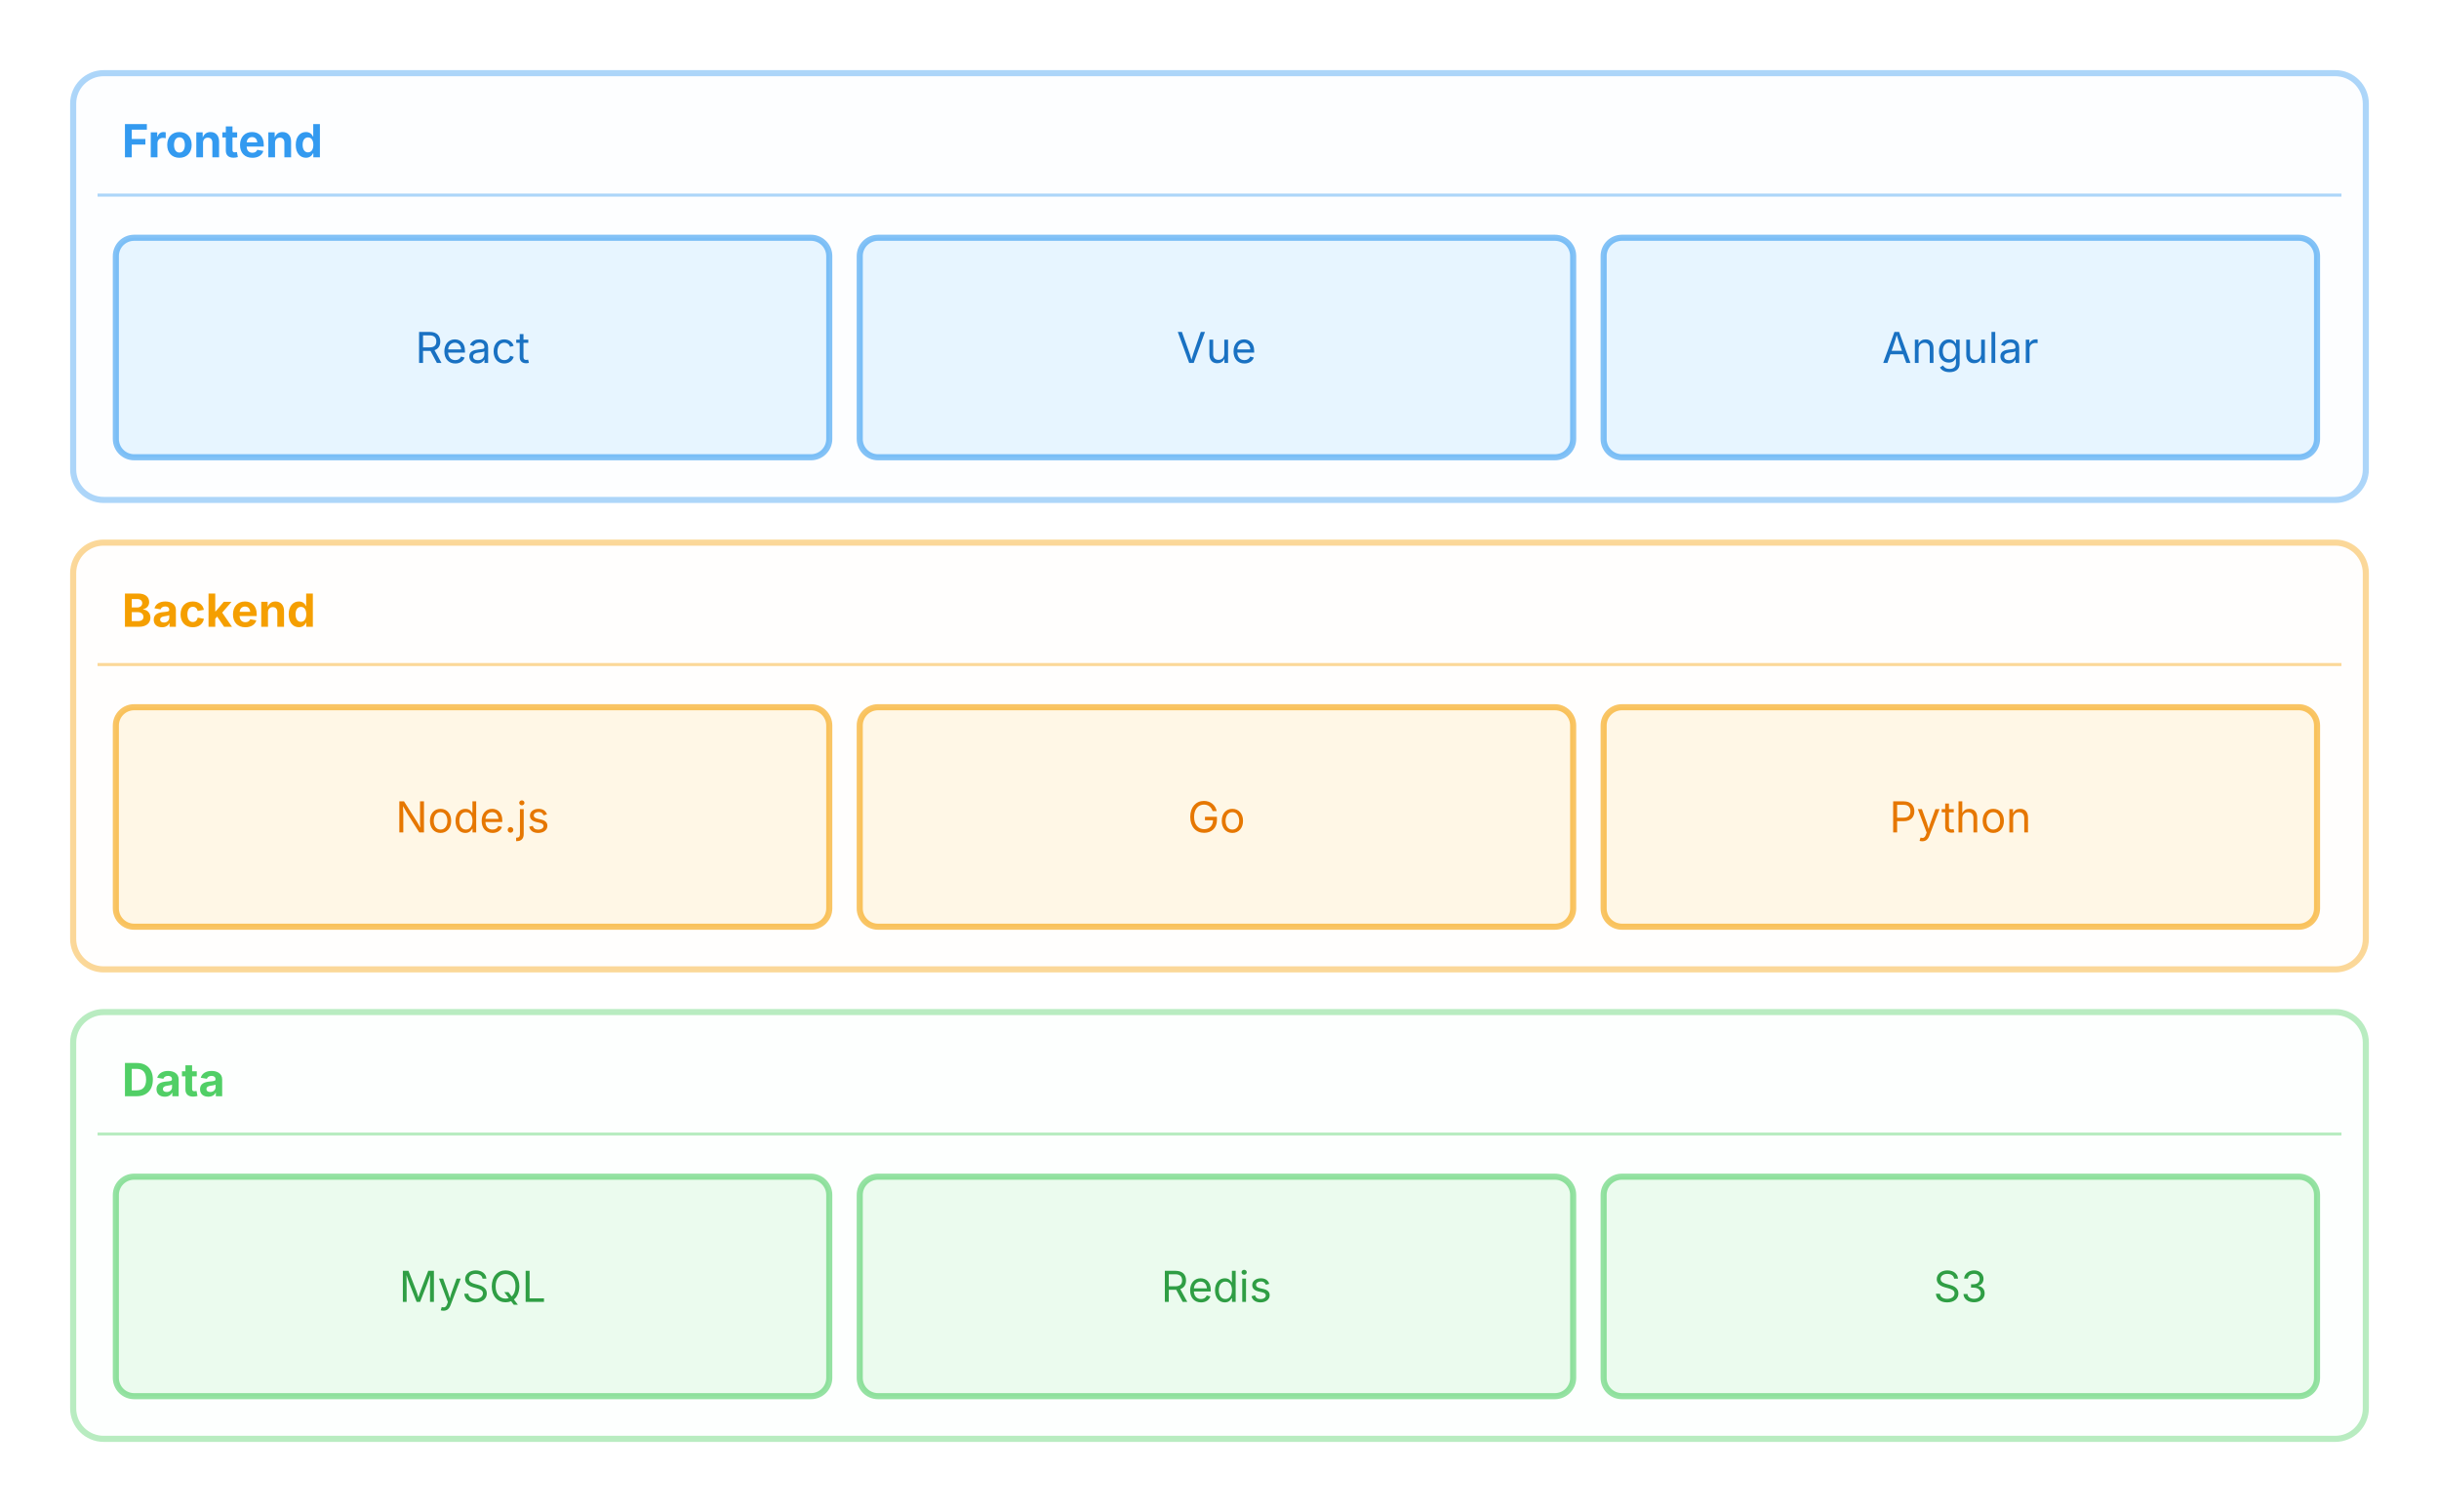
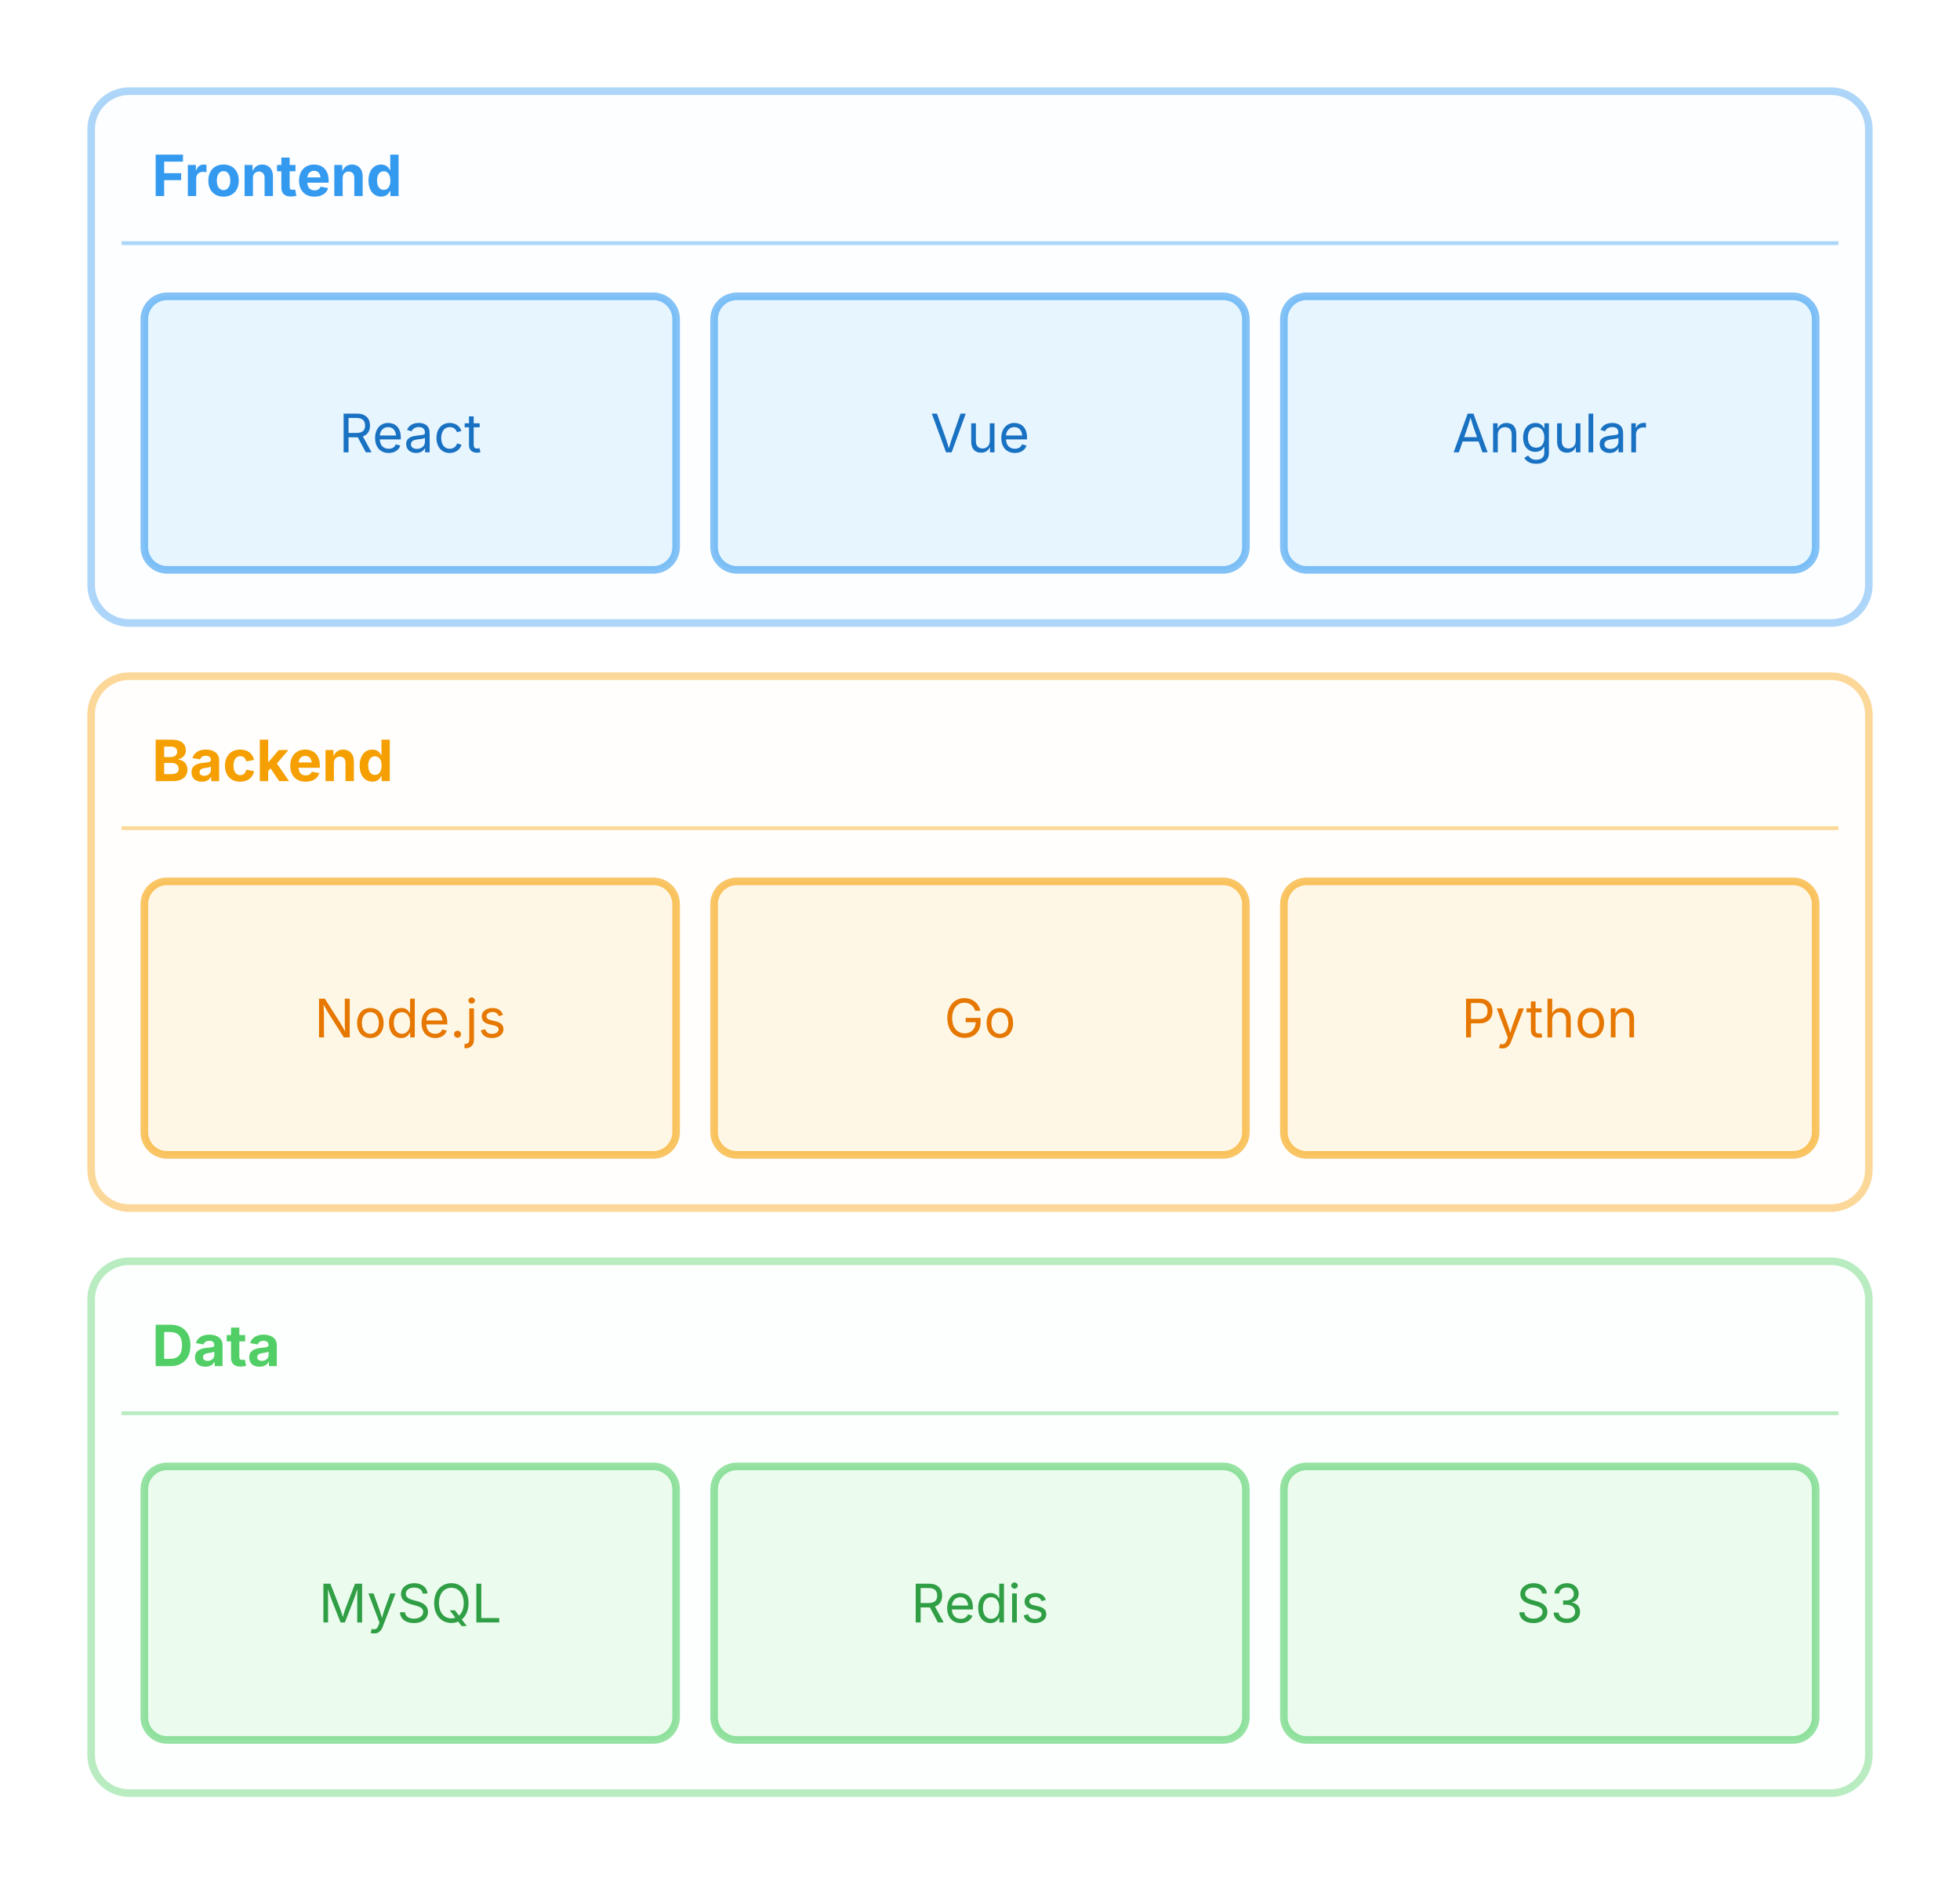
- <svg xmlns="http://www.w3.org/2000/svg" width="800" height="496" viewBox="0 0 800 496">
+ <svg xmlns="http://www.w3.org/2000/svg" width="516" height="496" viewBox="0 0 516 496">
  <g class="arch-diagram">
-     <rect x="24" y="24" width="752" height="140" rx="10" fill="#e7f5ff" fill-opacity="0.08" stroke="#339af0" stroke-opacity="0.4" stroke-width="2" />
+     <rect x="24" y="24" width="468" height="140" rx="10" fill="#e7f5ff" fill-opacity="0.08" stroke="#339af0" stroke-opacity="0.4" stroke-width="2" />
    <text x="40" y="46" dominant-baseline="middle" font-family="Inter, system-ui, -apple-system, sans-serif" font-size="15" fill="#339af0" font-weight="700">Frontend</text>
-     <line x1="32" y1="64" x2="768" y2="64" stroke="#339af0" stroke-width="1" opacity="0.4" />
-     <rect x="38" y="78" width="234" height="72" rx="6" fill="#e7f5ff" stroke="#339af0" stroke-opacity="0.6" stroke-width="2" />
-     <text x="155" y="114" text-anchor="middle" dominant-baseline="middle" font-family="Inter, system-ui, -apple-system, sans-serif" font-size="14" fill="#1971c2">React</text>
-     <rect x="282" y="78" width="234" height="72" rx="6" fill="#e7f5ff" stroke="#339af0" stroke-opacity="0.6" stroke-width="2" />
-     <text x="399" y="114" text-anchor="middle" dominant-baseline="middle" font-family="Inter, system-ui, -apple-system, sans-serif" font-size="14" fill="#1971c2">Vue</text>
-     <rect x="526" y="78" width="234" height="72" rx="6" fill="#e7f5ff" stroke="#339af0" stroke-opacity="0.6" stroke-width="2" />
-     <text x="643" y="114" text-anchor="middle" dominant-baseline="middle" font-family="Inter, system-ui, -apple-system, sans-serif" font-size="14" fill="#1971c2">Angular</text>
-     <rect x="24" y="178" width="752" height="140" rx="10" fill="#fff7e6" fill-opacity="0.08" stroke="#f59f00" stroke-opacity="0.4" stroke-width="2" />
+     <line x1="32" y1="64" x2="484" y2="64" stroke="#339af0" stroke-width="1" opacity="0.4" />
+     <rect x="38" y="78" width="140" height="72" rx="6" fill="#e7f5ff" stroke="#339af0" stroke-opacity="0.6" stroke-width="2" />
+     <text x="108" y="114" text-anchor="middle" dominant-baseline="middle" font-family="Inter, system-ui, -apple-system, sans-serif" font-size="14" fill="#1971c2">React</text>
+     <rect x="188" y="78" width="140" height="72" rx="6" fill="#e7f5ff" stroke="#339af0" stroke-opacity="0.6" stroke-width="2" />
+     <text x="258" y="114" text-anchor="middle" dominant-baseline="middle" font-family="Inter, system-ui, -apple-system, sans-serif" font-size="14" fill="#1971c2">Vue</text>
+     <rect x="338" y="78" width="140" height="72" rx="6" fill="#e7f5ff" stroke="#339af0" stroke-opacity="0.6" stroke-width="2" />
+     <text x="408" y="114" text-anchor="middle" dominant-baseline="middle" font-family="Inter, system-ui, -apple-system, sans-serif" font-size="14" fill="#1971c2">Angular</text>
+     <rect x="24" y="178" width="468" height="140" rx="10" fill="#fff7e6" fill-opacity="0.08" stroke="#f59f00" stroke-opacity="0.4" stroke-width="2" />
    <text x="40" y="200" dominant-baseline="middle" font-family="Inter, system-ui, -apple-system, sans-serif" font-size="15" fill="#f59f00" font-weight="700">Backend</text>
-     <line x1="32" y1="218" x2="768" y2="218" stroke="#f59f00" stroke-width="1" opacity="0.4" />
-     <rect x="38" y="232" width="234" height="72" rx="6" fill="#fff7e6" stroke="#f59f00" stroke-opacity="0.6" stroke-width="2" />
-     <text x="155" y="268" text-anchor="middle" dominant-baseline="middle" font-family="Inter, system-ui, -apple-system, sans-serif" font-size="14" fill="#e67700">Node.js</text>
-     <rect x="282" y="232" width="234" height="72" rx="6" fill="#fff7e6" stroke="#f59f00" stroke-opacity="0.6" stroke-width="2" />
-     <text x="399" y="268" text-anchor="middle" dominant-baseline="middle" font-family="Inter, system-ui, -apple-system, sans-serif" font-size="14" fill="#e67700">Go</text>
-     <rect x="526" y="232" width="234" height="72" rx="6" fill="#fff7e6" stroke="#f59f00" stroke-opacity="0.6" stroke-width="2" />
-     <text x="643" y="268" text-anchor="middle" dominant-baseline="middle" font-family="Inter, system-ui, -apple-system, sans-serif" font-size="14" fill="#e67700">Python</text>
-     <rect x="24" y="332" width="752" height="140" rx="10" fill="#ebfbee" fill-opacity="0.08" stroke="#51cf66" stroke-opacity="0.4" stroke-width="2" />
+     <line x1="32" y1="218" x2="484" y2="218" stroke="#f59f00" stroke-width="1" opacity="0.4" />
+     <rect x="38" y="232" width="140" height="72" rx="6" fill="#fff7e6" stroke="#f59f00" stroke-opacity="0.6" stroke-width="2" />
+     <text x="108" y="268" text-anchor="middle" dominant-baseline="middle" font-family="Inter, system-ui, -apple-system, sans-serif" font-size="14" fill="#e67700">Node.js</text>
+     <rect x="188" y="232" width="140" height="72" rx="6" fill="#fff7e6" stroke="#f59f00" stroke-opacity="0.6" stroke-width="2" />
+     <text x="258" y="268" text-anchor="middle" dominant-baseline="middle" font-family="Inter, system-ui, -apple-system, sans-serif" font-size="14" fill="#e67700">Go</text>
+     <rect x="338" y="232" width="140" height="72" rx="6" fill="#fff7e6" stroke="#f59f00" stroke-opacity="0.6" stroke-width="2" />
+     <text x="408" y="268" text-anchor="middle" dominant-baseline="middle" font-family="Inter, system-ui, -apple-system, sans-serif" font-size="14" fill="#e67700">Python</text>
+     <rect x="24" y="332" width="468" height="140" rx="10" fill="#ebfbee" fill-opacity="0.08" stroke="#51cf66" stroke-opacity="0.4" stroke-width="2" />
    <text x="40" y="354" dominant-baseline="middle" font-family="Inter, system-ui, -apple-system, sans-serif" font-size="15" fill="#51cf66" font-weight="700">Data</text>
-     <line x1="32" y1="372" x2="768" y2="372" stroke="#51cf66" stroke-width="1" opacity="0.4" />
-     <rect x="38" y="386" width="234" height="72" rx="6" fill="#ebfbee" stroke="#51cf66" stroke-opacity="0.6" stroke-width="2" />
-     <text x="155" y="422" text-anchor="middle" dominant-baseline="middle" font-family="Inter, system-ui, -apple-system, sans-serif" font-size="14" fill="#2f9e44">MySQL</text>
-     <rect x="282" y="386" width="234" height="72" rx="6" fill="#ebfbee" stroke="#51cf66" stroke-opacity="0.6" stroke-width="2" />
-     <text x="399" y="422" text-anchor="middle" dominant-baseline="middle" font-family="Inter, system-ui, -apple-system, sans-serif" font-size="14" fill="#2f9e44">Redis</text>
-     <rect x="526" y="386" width="234" height="72" rx="6" fill="#ebfbee" stroke="#51cf66" stroke-opacity="0.6" stroke-width="2" />
-     <text x="643" y="422" text-anchor="middle" dominant-baseline="middle" font-family="Inter, system-ui, -apple-system, sans-serif" font-size="14" fill="#2f9e44">S3</text>
+     <line x1="32" y1="372" x2="484" y2="372" stroke="#51cf66" stroke-width="1" opacity="0.4" />
+     <rect x="38" y="386" width="140" height="72" rx="6" fill="#ebfbee" stroke="#51cf66" stroke-opacity="0.6" stroke-width="2" />
+     <text x="108" y="422" text-anchor="middle" dominant-baseline="middle" font-family="Inter, system-ui, -apple-system, sans-serif" font-size="14" fill="#2f9e44">MySQL</text>
+     <rect x="188" y="386" width="140" height="72" rx="6" fill="#ebfbee" stroke="#51cf66" stroke-opacity="0.6" stroke-width="2" />
+     <text x="258" y="422" text-anchor="middle" dominant-baseline="middle" font-family="Inter, system-ui, -apple-system, sans-serif" font-size="14" fill="#2f9e44">Redis</text>
+     <rect x="338" y="386" width="140" height="72" rx="6" fill="#ebfbee" stroke="#51cf66" stroke-opacity="0.6" stroke-width="2" />
+     <text x="408" y="422" text-anchor="middle" dominant-baseline="middle" font-family="Inter, system-ui, -apple-system, sans-serif" font-size="14" fill="#2f9e44">S3</text>
  </g>
</svg>
